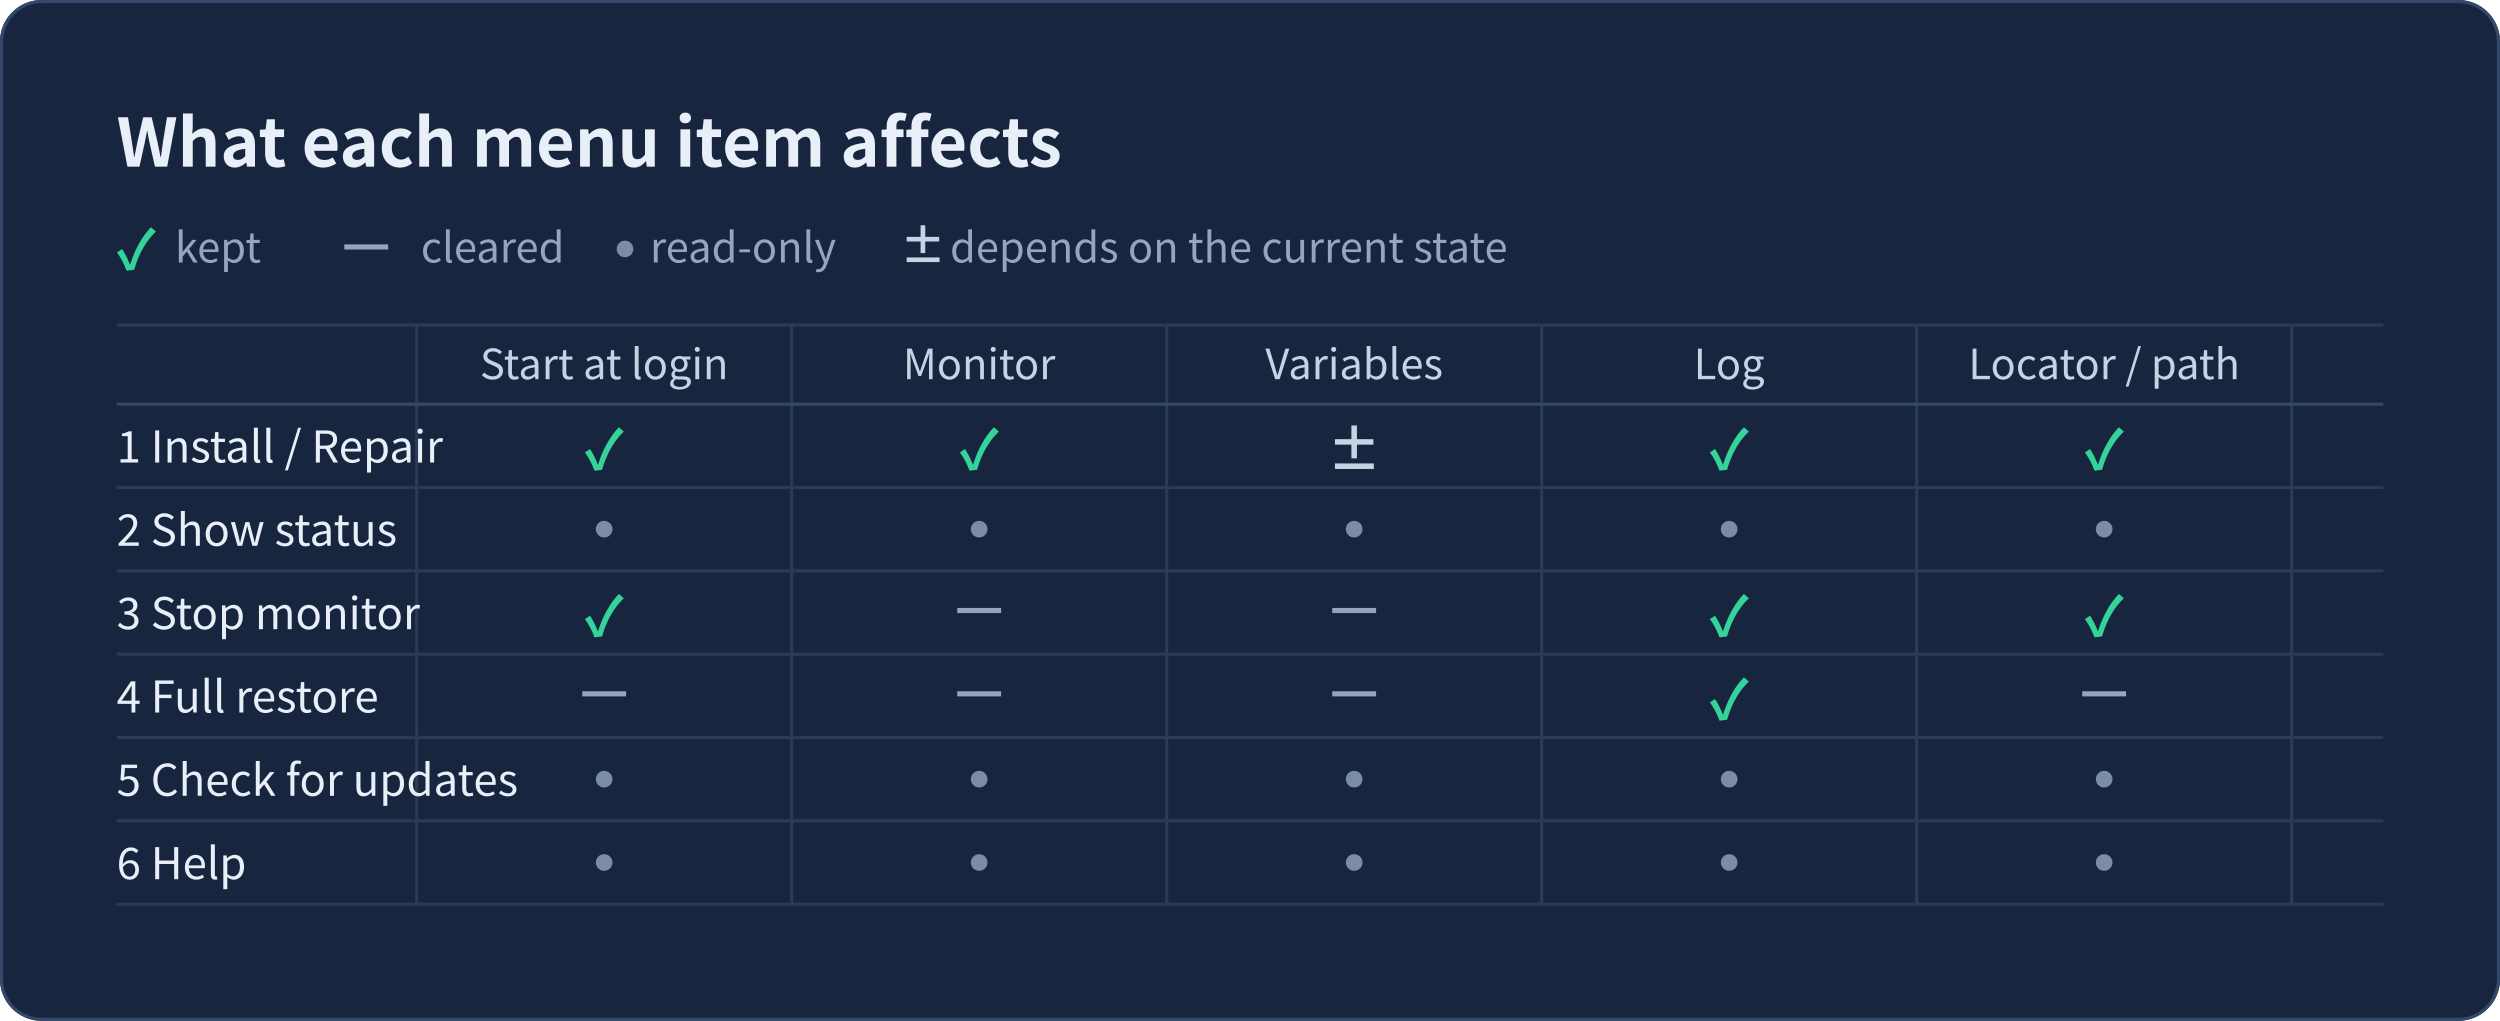
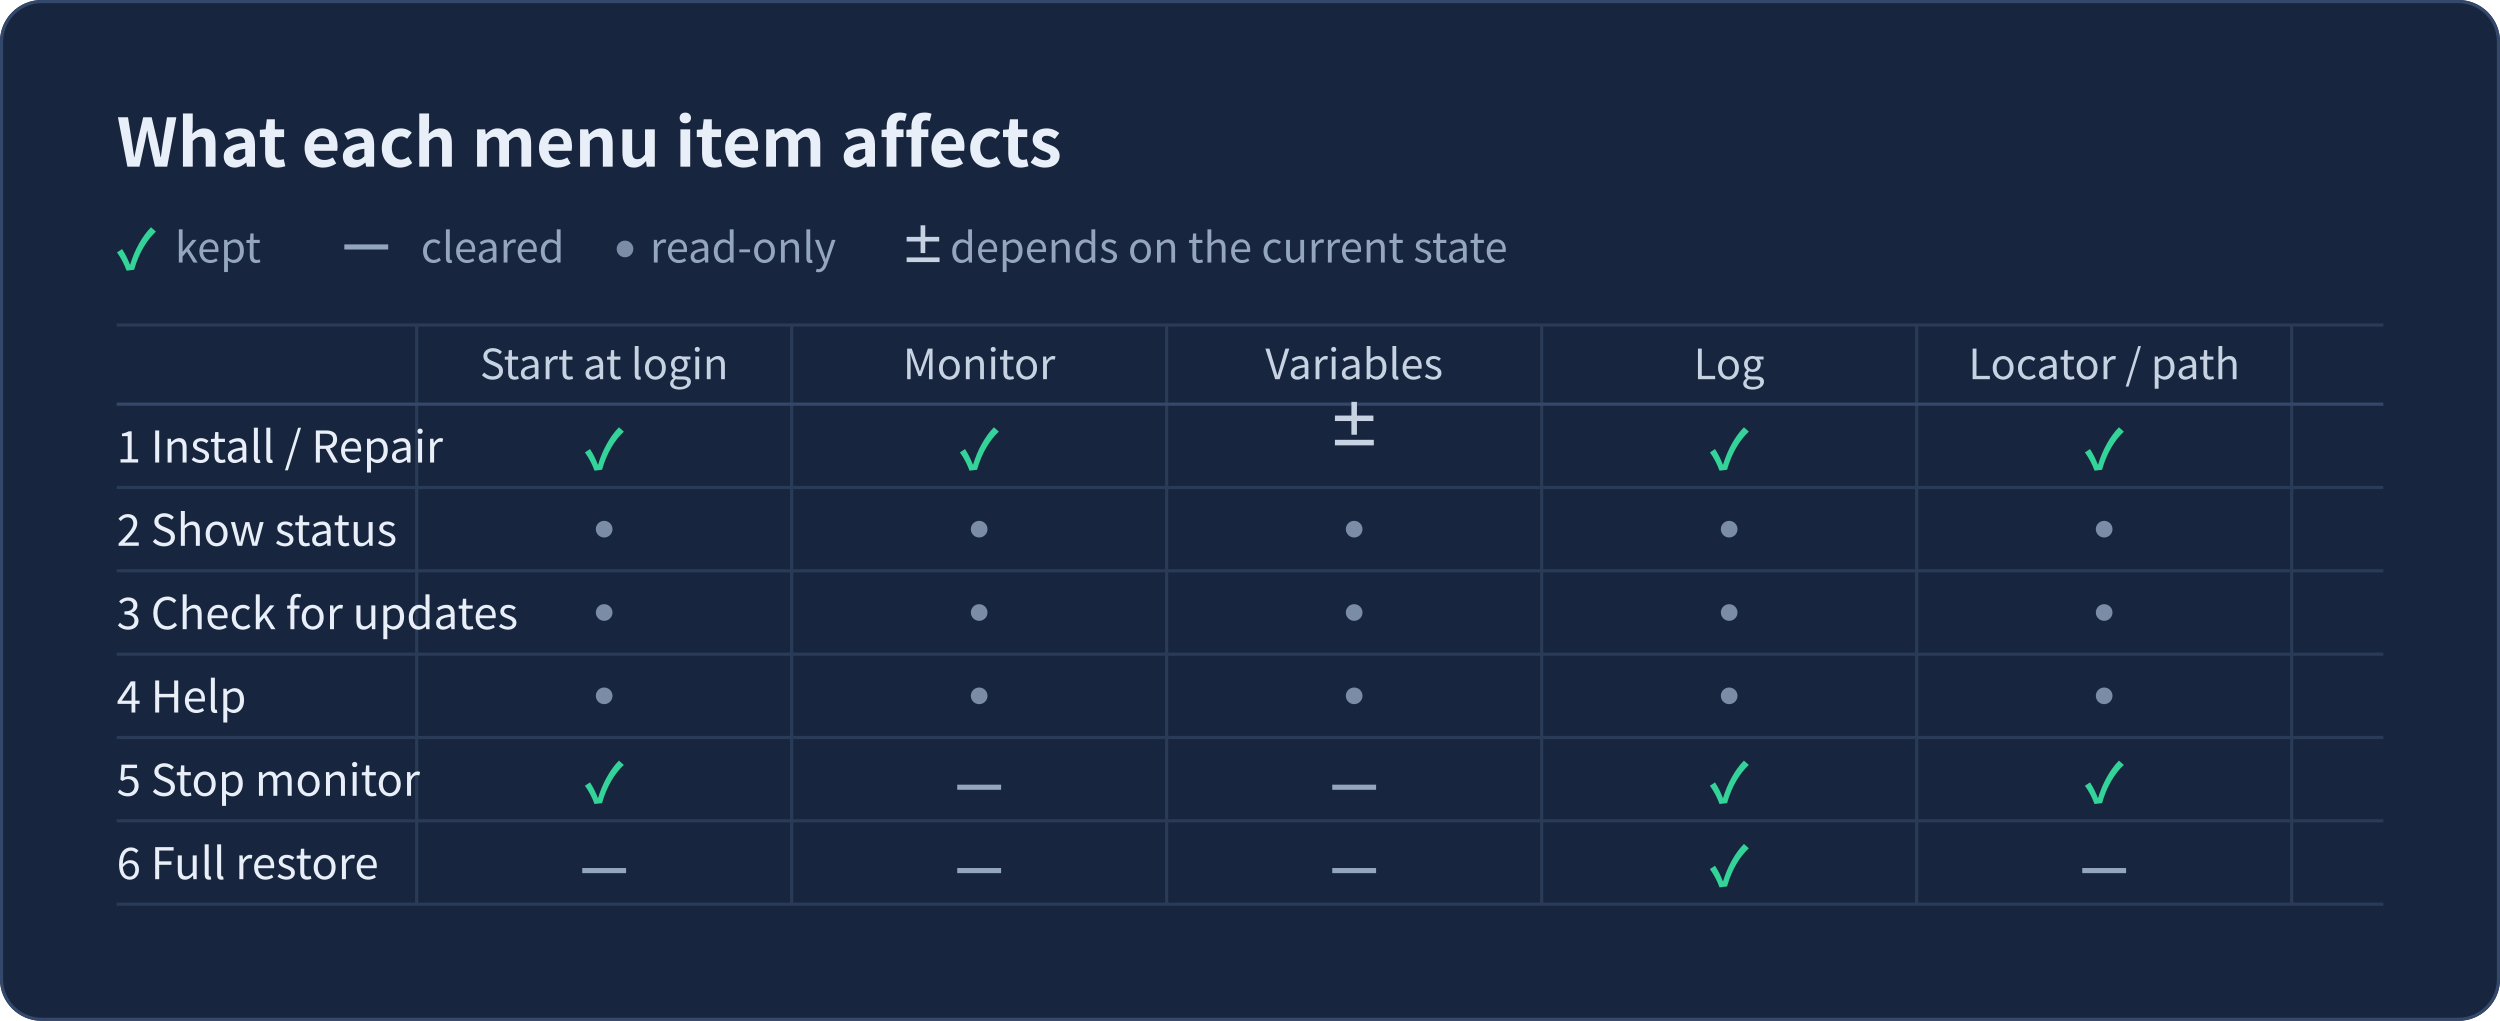
<svg xmlns="http://www.w3.org/2000/svg" width="1200" height="490" viewBox="0 0 1200 490" role="img" aria-labelledby="buttonsTitle buttonsDesc" font-family="-apple-system, BlinkMacSystemFont, 'Segoe UI', 'PingFang SC', 'Microsoft YaHei', 'Noto Sans CJK SC', sans-serif">
  <rect width="1200" height="490" rx="20" fill="#17263E" />
  <rect x="0.75" y="0.75" width="1198.5" height="488.5" rx="19.25" fill="none" stroke="#33486B" stroke-width="1.5" />
  <g id="heading">
    <text x="56" y="80" font-size="32" font-weight="700" fill="#E9EFF8">What each menu item affects</text>
    <text x="56" y="118" dominant-baseline="central" font-size="26" font-weight="700" fill="#34D399">✓</text>
    <text x="84" y="126" font-size="20" fill="#94A6BE">kept</text>
    <text x="164" y="126" font-size="26" font-weight="700" fill="#94A6BE">—</text>
    <text x="202" y="126" font-size="20" fill="#94A6BE">cleared</text>
    <circle cx="300" cy="119.5" r="4" fill="#7A8CA6" />
    <text x="312" y="126" font-size="20" fill="#94A6BE">read-only</text>
    <text x="432" y="126" font-size="22" font-weight="700" fill="#C7D3E3">±</text>
    <text x="456" y="126" font-size="20" fill="#94A6BE">depends on the current state</text>
  </g>
  <g id="grid" fill="none" stroke-width="1.5">
    <path d="M200 156V434M380 156V434M560 156V434M740 156V434M920 156V434M1100 156V434" stroke="#2A3B58" />
    <path d="M56 156H1144M56 314H1144M56 434H1144" stroke="#2A3B58" />
    <path d="M56 194H1144" stroke="#33486B" />
  </g>
  <g id="column-labels" font-size="20" fill="#C7D3E3" text-anchor="middle">
    <text x="290" y="182">Start at login</text>
    <text x="470" y="182">Monitor</text>
    <text x="650" y="182">Variables</text>
    <text x="830" y="182">Log</text>
    <text x="1010" y="182">Locator / path</text>
  </g>
  <g id="row-labels" font-size="21" fill="#E9EFF8">
    <text x="56" y="222">1 Install / Repair</text>
    <text x="56" y="262">2 Show status</text>
-     <text x="56" y="302">3 Stop monitor</text>
-     <text x="56" y="342">4 Full restore</text>
-     <text x="56" y="382">5 Check for updates</text>
-     <text x="56" y="422">6 Help</text>
+     <text x="56" y="302">3 Check for updates</text>
+     <text x="56" y="342">4 Help</text>
+     <text x="56" y="382">5 Stop monitor</text>
+     <text x="56" y="422">6 Full restore</text>
  </g>
  <g id="row-lines" stroke="#2A3B58" stroke-width="1.5">
    <path d="M56 234H1144M56 274H1144M56 354H1144M56 394H1144" />
  </g>
  <g id="kept" font-size="26" font-weight="700" fill="#34D399" text-anchor="middle">
    <text x="290" y="214" dominant-baseline="central">✓</text>
    <text x="470" y="214" dominant-baseline="central">✓</text>
    <text x="830" y="214" dominant-baseline="central">✓</text>
    <text x="1010" y="214" dominant-baseline="central">✓</text>
-     <text x="290" y="294" dominant-baseline="central">✓</text>
-     <text x="830" y="294" dominant-baseline="central">✓</text>
-     <text x="1010" y="294" dominant-baseline="central">✓</text>
-     <text x="830" y="334" dominant-baseline="central">✓</text>
+     <text x="290" y="374" dominant-baseline="central">✓</text>
+     <text x="830" y="374" dominant-baseline="central">✓</text>
+     <text x="1010" y="374" dominant-baseline="central">✓</text>
+     <text x="830" y="414" dominant-baseline="central">✓</text>
  </g>
  <g id="by-state" font-size="26" font-weight="700" fill="#C7D3E3" text-anchor="middle">
-     <text x="650" y="214" dominant-baseline="central">±</text>
+     <text x="650" y="214">±</text>
  </g>
  <g id="cleared" font-size="26" font-weight="700" fill="#94A6BE" text-anchor="middle">
-     <text x="470" y="300.5">—</text>
-     <text x="650" y="300.5">—</text>
-     <text x="290" y="340.5">—</text>
-     <text x="470" y="340.5">—</text>
-     <text x="650" y="340.5">—</text>
-     <text x="1010" y="340.5">—</text>
+     <text x="470" y="374" dominant-baseline="central">—</text>
+     <text x="650" y="374" dominant-baseline="central">—</text>
+     <text x="290" y="414" dominant-baseline="central">—</text>
+     <text x="470" y="414" dominant-baseline="central">—</text>
+     <text x="650" y="414" dominant-baseline="central">—</text>
+     <text x="1010" y="414" dominant-baseline="central">—</text>
  </g>
  <g id="read-only" fill="#7A8CA6">
    <circle cx="290" cy="254" r="4" />
    <circle cx="470" cy="254" r="4" />
    <circle cx="650" cy="254" r="4" />
    <circle cx="830" cy="254" r="4" />
    <circle cx="1010" cy="254" r="4" />
-     <circle cx="290" cy="374" r="4" />
-     <circle cx="470" cy="374" r="4" />
-     <circle cx="650" cy="374" r="4" />
-     <circle cx="830" cy="374" r="4" />
-     <circle cx="1010" cy="374" r="4" />
-     <circle cx="290" cy="414" r="4" />
-     <circle cx="470" cy="414" r="4" />
-     <circle cx="650" cy="414" r="4" />
-     <circle cx="830" cy="414" r="4" />
-     <circle cx="1010" cy="414" r="4" />
+     <circle cx="290" cy="294" r="4" />
+     <circle cx="470" cy="294" r="4" />
+     <circle cx="650" cy="294" r="4" />
+     <circle cx="830" cy="294" r="4" />
+     <circle cx="1010" cy="294" r="4" />
+     <circle cx="290" cy="334" r="4" />
+     <circle cx="470" cy="334" r="4" />
+     <circle cx="650" cy="334" r="4" />
+     <circle cx="830" cy="334" r="4" />
+     <circle cx="1010" cy="334" r="4" />
  </g>
</svg>
